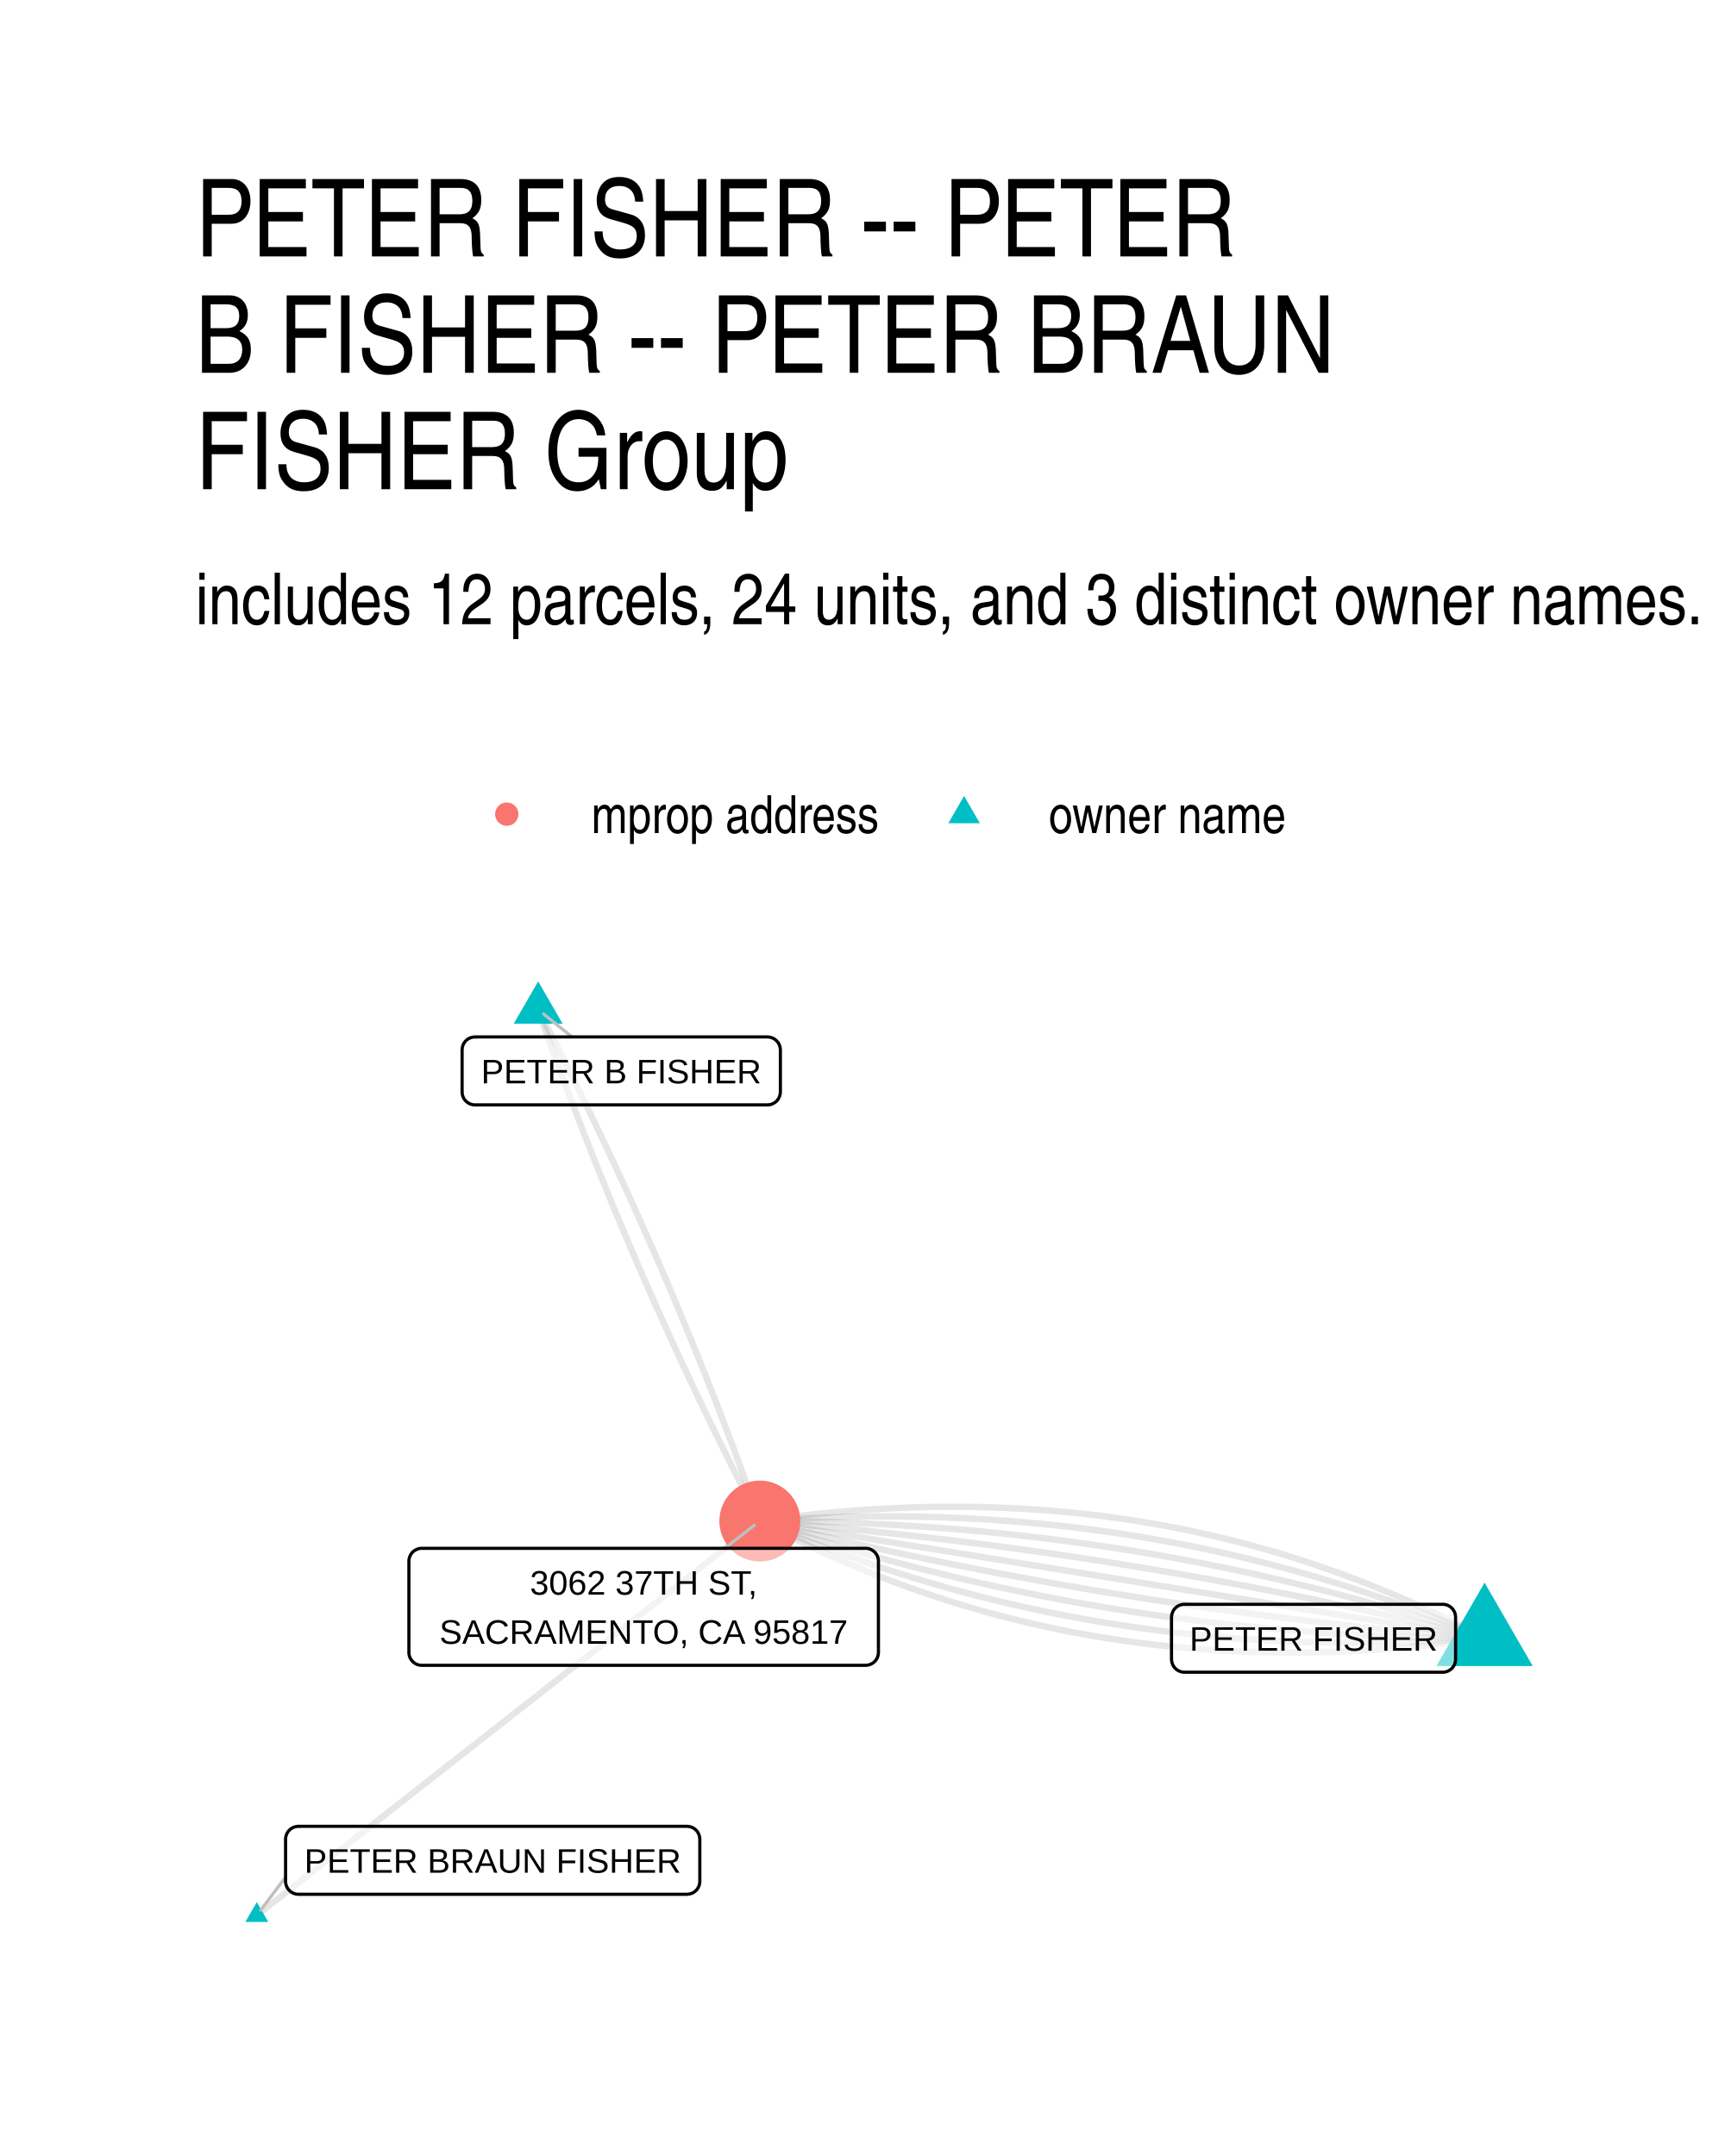
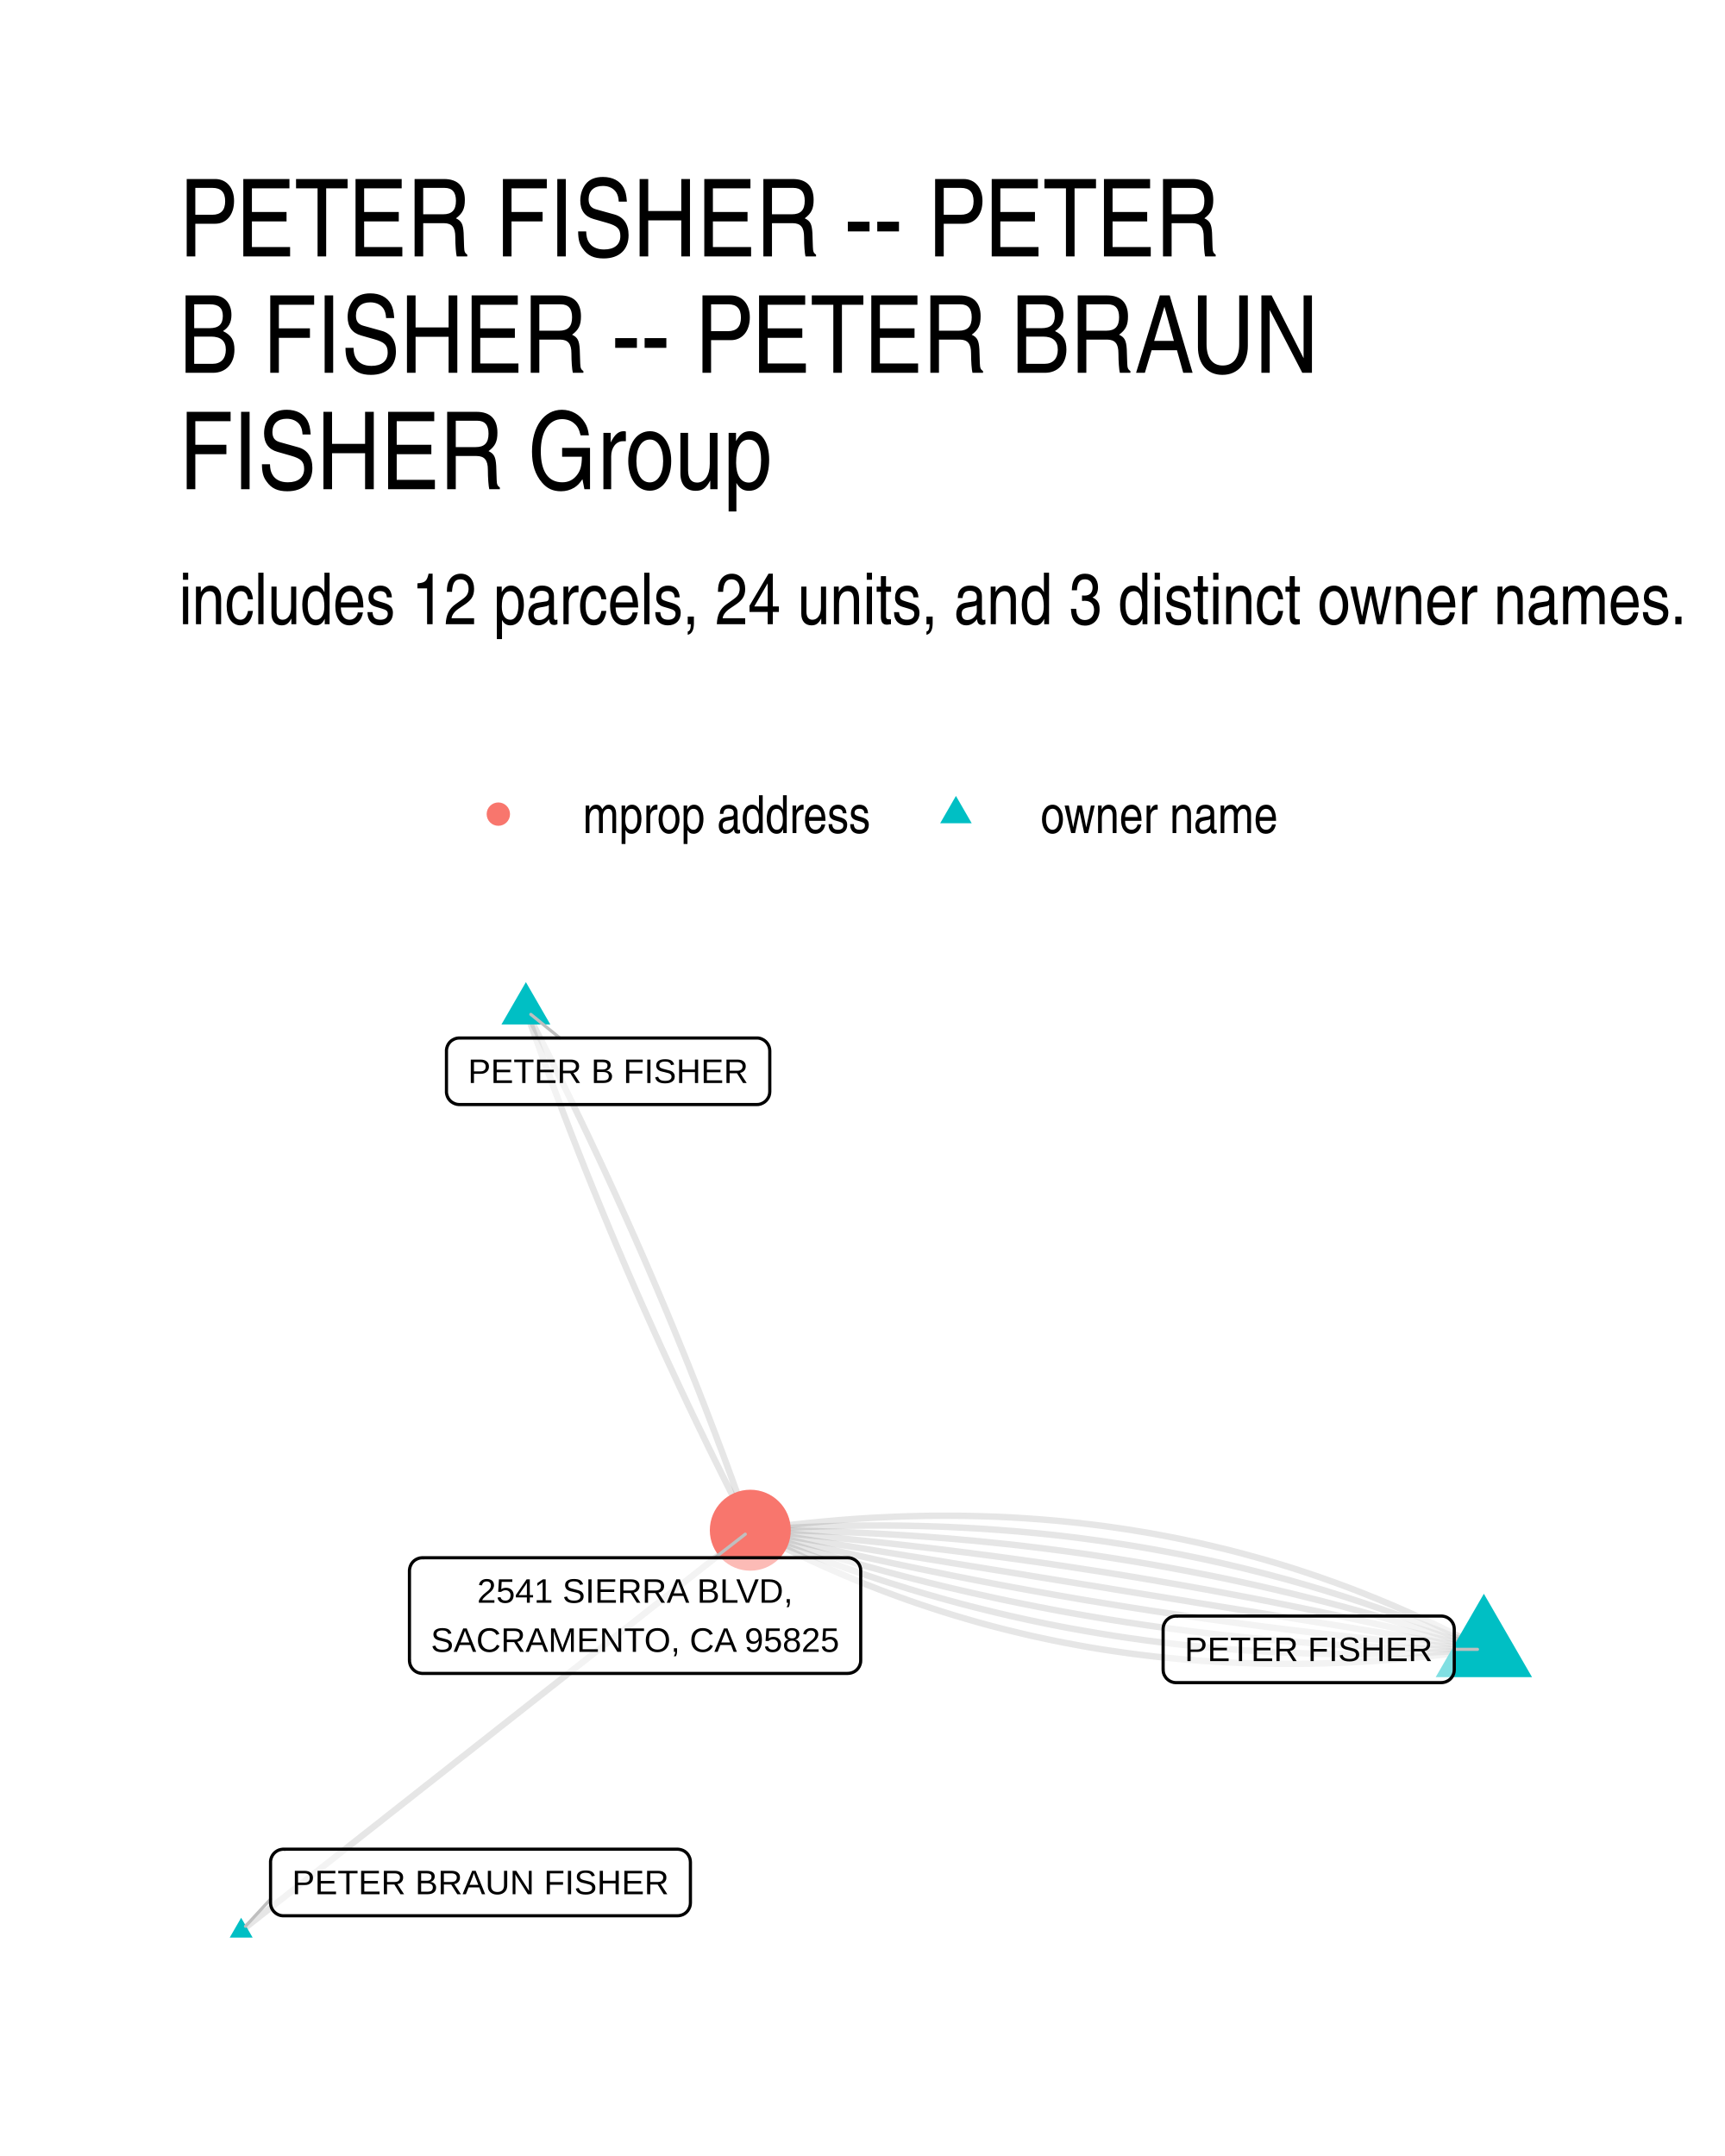
- <svg xmlns="http://www.w3.org/2000/svg" width="384" height="480" class="svglite" viewBox="0 0 288 360">
-   <defs>
-     <style>.svglite line,.svglite polyline,.svglite polygon,.svglite path,.svglite circle{fill:none;stroke:#000000;stroke-linecap:round;stroke-linejoin:round;stroke-miterlimit:10.00}.svglite text{white-space:pre}</style>
-   </defs>
-   <rect width="100%" height="100%" style="stroke-linecap:round;stroke-linejoin:round;stroke-miterlimit:10.00;stroke:none;fill:#FFFFFF" />
-   <defs>
-     <clipPath id="cpMC4wMHwyODguMDB8MC4wMHwzNjAuMDA=">
-       <path d="M0 0h288v360H0z" />
-     </clipPath>
-   </defs>
-   <g clip-path="url(#cpMC4wMHwyODguMDB8MC4wMHwzNjAuMDA=)">
-     <path d="M0 0h288v360H0z" style="stroke-width:1.07;stroke:none;fill:#FFFFFF" />
-   </g>
-   <defs>
-     <clipPath id="cpMzIuNjN8MjU4LjExfDE2MS4wMnwzMjcuMzc=">
-       <path d="M32.63 161.02h225.48v166.36H32.63z" />
-     </clipPath>
-   </defs>
-   <g clip-path="url(#cpMzIuNjN8MjU4LjExfDE2MS4wMnwzMjcuMzc=)">
-     <path d="m247.86 273.55-1.1-.59-1.1-.58-1.11-.57-1.11-.56-1.11-.55-1.11-.55-1.12-.54-1.12-.53-1.12-.52-1.12-.51-1.13-.51-1.13-.5-1.13-.49-1.13-.48-1.14-.48-1.14-.46-1.14-.46-1.14-.45-1.15-.45-1.15-.43-1.15-.43-1.15-.42-1.16-.41-1.16-.4-1.16-.4-1.16-.39-1.17-.38-1.16-.37-1.18-.36-1.17-.36-1.17-.35-1.18-.34-1.18-.33-1.19-.32-1.18-.32-1.19-.31-1.19-.3-1.19-.29-1.2-.29-1.19-.27-1.2-.27-1.21-.26-1.2-.26-1.21-.24-1.21-.24-1.21-.23-1.22-.22-1.21-.21-1.22-.21-1.23-.2-1.22-.19-1.23-.18-1.23-.17-1.23-.17-1.23-.16-1.24-.15-1.24-.14-1.24-.13-1.25-.13-1.24-.12-1.25-.11-1.25-.1-1.26-.09-1.25-.09-1.26-.08-1.27-.07-1.26-.06-1.27-.06-1.27-.05-1.27-.04-1.27-.03-1.28-.02-1.28-.02h-3.85l-1.29.02-1.29.02-1.29.04-1.3.04-1.29.04-1.31.06-1.3.06-1.3.08-1.31.07-1.31.09-1.32.1-1.31.1-1.32.11-1.32.12-1.32.13-1.33.13-1.33.15-1.33.15-1.33.16-1.34.16-1.33.18-1.34.18-1.35.19" style="stroke-width:1.07;stroke:#000000;stroke-opacity:0.10;stroke-linecap:butt" />
-     <path d="m247.86 273.55-1.13-.49-1.13-.48-1.14-.48-1.14-.47-1.13-.47-1.15-.45-1.14-.46-1.14-.45-1.15-.44-1.15-.43-1.15-.43-1.15-.42-1.15-.42-1.16-.41-1.16-.41-1.16-.4-1.16-.39-1.16-.39-1.17-.38-1.16-.38-1.17-.37-1.17-.36-1.18-.36-1.17-.35-1.18-.35-1.17-.34-1.18-.33-1.19-.33-1.18-.32-1.18-.32-1.19-.31-1.19-.3-1.19-.3-1.19-.3-1.2-.28-1.2-.28-1.19-.28-1.2-.27-1.21-.26-1.2-.26-1.21-.25-1.2-.24-1.21-.24-1.21-.24-1.22-.22-1.21-.22-1.22-.22-1.22-.21-1.22-.2-1.22-.2-1.22-.19-1.23-.19-1.23-.18-1.23-.17-1.23-.17-1.23-.16-1.24-.16-1.23-.15-1.24-.14-1.24-.14-1.25-.13-1.24-.13-1.25-.12-1.24-.11-1.25-.11-1.26-.11-1.25-.09-1.25-.09-1.26-.09-1.26-.08-1.26-.07-1.26-.07-1.27-.06-1.27-.05-1.26-.05-1.27-.05-1.28-.03-1.27-.03-1.28-.03-1.27-.02-1.28-.01-1.28-.01h-2.57l-1.29.01-1.29.02-1.29.02-1.29.03-1.29.03-1.3.04-1.3.05-1.3.05-1.3.06-1.3.06-1.31.07-1.31.08-1.3.08-1.31.09-1.32.09m-37.01-85.4.31.88.31.87.31.88.31.88.31.87.32.88.31.87.32.88.32.88.32.87.32.87.32.88.33.87.32.88.33.87.33.87.33.87.33.88.33.87.34.87.33.87.34.87.33.87.34.87.34.87.35.87.34.87.34.87.35.87.35.87.34.87.35.87.36.87.35.86.35.87.36.87.35.86.36.87.36.87.36.86.36.87.37.86.36.87.37.86.36.87.37.86.37.86.37.87.37.86.38.86.37.86.38.87.38.86.38.86.38.86.38.86.38.86.39.86.38.86.39.86.39.86.39.86.39.86.39.86.4.85.39.86.4.86.4.86.4.85.4.86.4.86.4.85.41.86.4.85.41.86.41.85.41.86.41.85.41.86.42.85.41.85.42.86.42.85.42.85.42.85.42.85.43.86.42.85.43.85.42.85.43.85.43.85.43.85.44.85.43.85.44.84.43.85.44.85.44.85" style="stroke-width:1.07;stroke:#000000;stroke-opacity:0.10;stroke-linecap:butt" />
-     <path d="m42.88 319.81.85-.66.84-.67.85-.66.85-.67.85-.66.85-.67.85-.66.84-.67.85-.66.85-.67.85-.66.85-.67.85-.66.84-.67.85-.66.85-.67.85-.66.85-.67.85-.66.84-.67.85-.66.85-.67.85-.66.85-.67.85-.66.84-.67.85-.66.85-.67.85-.66.85-.67.85-.66.84-.67.85-.66.85-.67.85-.66.85-.67.85-.66.84-.67.85-.66.85-.67.85-.66.85-.67.85-.66.84-.67.85-.66.85-.67.85-.66.85-.67.85-.66.84-.67.85-.66.85-.67.85-.66.85-.67.85-.66.84-.67.85-.66.85-.67.85-.66.85-.67.85-.66.84-.67.85-.66.85-.67.85-.66.85-.67.85-.66.84-.67.85-.66.85-.67.85-.66.85-.67.85-.66.84-.67.85-.66.85-.67.85-.66.85-.67.85-.66.84-.67.85-.66.85-.67.85-.66.85-.67.85-.66.84-.67.85-.66.85-.67.85-.66.85-.67.85-.66.84-.67.85-.66.85-.67.85-.66.85-.67.85-.66.84-.67.85-.66" style="stroke-width:1.07;stroke:#000000;stroke-opacity:0.10;stroke-linecap:butt" />
-     <path d="m89.85 168.58.44.85.44.84.43.85.44.85.43.85.44.85.43.85.43.85.43.85.42.85.43.85.42.85.43.85.42.86.42.85.42.85.42.85.42.86.41.85.42.85.41.86.41.85.41.85.41.86.41.85.4.86.41.86.4.85.4.86.4.85.4.86.4.86.4.86.39.85.4.86.39.86.39.86.39.86.39.86.39.86.38.86.39.86.38.86.38.86.38.86.38.86.38.86.38.86.37.87.38.86.37.86.37.87.37.86.37.86.37.87.36.86.37.87.36.86.36.87.36.86.36.87.36.86.35.87.36.87.35.87.36.86.35.87.35.87.34.87.35.87.35.86.34.87.34.87.35.87.34.87.34.87.33.87.34.88.33.87.34.87.33.87.33.87.33.88.33.87.33.87.32.88.33.87.32.87.32.88.32.87.32.88.32.87.31.88.32.87.31.88.31.88.31.87.31.88.31.88m121 19.57-1.16-.39-1.16-.39-1.17-.39-1.16-.37-1.17-.38-1.17-.37-1.17-.37-1.17-.36-1.17-.36-1.17-.36-1.18-.35-1.17-.35-1.18-.34-1.18-.35-1.18-.33-1.18-.33-1.18-.33-1.18-.33-1.18-.32-1.19-.31-1.19-.32-1.18-.3-1.19-.31-1.19-.3-1.2-.3-1.19-.29-1.19-.29-1.2-.28-1.19-.28-1.2-.28-1.2-.27-1.2-.27-1.2-.27-1.2-.26-1.21-.25-1.2-.26-1.21-.25-1.21-.24-1.21-.24-1.21-.24-1.21-.23-1.21-.23-1.21-.23-1.22-.22-1.21-.22-1.22-.21-1.22-.21-1.22-.21-1.22-.2-1.22-.2-1.23-.19-1.22-.19-1.23-.18-1.22-.19-1.23-.17-1.23-.18-1.23-.17-1.23-.16-1.24-.17-1.23-.15-1.24-.16-1.23-.15-1.24-.14-1.24-.15-1.24-.14-1.24-.13-1.25-.13-1.24-.13-1.25-.12-1.24-.12-1.25-.11-1.25-.11-1.25-.11-1.25-.1-1.26-.1-1.25-.1-1.26-.09-1.25-.08-1.26-.09-1.26-.07-1.26-.08-1.26-.07-1.27-.07-1.26-.06-1.26-.06-1.27-.05-1.27-.06-1.27-.04-1.27-.05-1.27-.04-1.27-.03-1.28-.03-1.27-.03-1.28-.02-1.27-.02-1.28-.02-1.28-.01-1.28-.01h-1.29" style="stroke-width:1.07;stroke:#000000;stroke-opacity:0.10;stroke-linecap:butt" />
-     <path d="m247.86 273.55-1.19-.3-1.19-.29-1.2-.29-1.19-.29-1.19-.29-1.2-.28-1.19-.28-1.2-.28-1.2-.28-1.2-.28-1.19-.27-1.2-.28-1.2-.27-1.2-.27-1.2-.26-1.2-.27-1.21-.26-1.2-.26-1.2-.26-1.21-.26-1.2-.25-1.21-.26-1.2-.25-1.21-.25-1.2-.24-1.21-.25-1.21-.24-1.21-.24-1.21-.24-1.21-.24-1.21-.24-1.21-.23-1.21-.23-1.21-.23-1.22-.23-1.21-.22-1.21-.23-1.22-.22-1.21-.22-1.22-.21-1.22-.22-1.21-.21-1.22-.22-1.22-.2-1.22-.21-1.22-.21-1.22-.2-1.22-.2-1.22-.2-1.23-.2-1.22-.2-1.22-.19-1.23-.19-1.22-.19-1.23-.19-1.22-.18-1.23-.19-1.23-.18-1.22-.18-1.23-.18-1.23-.17-1.23-.18-1.23-.17-1.23-.17-1.23-.17-1.23-.16-1.24-.17-1.23-.16-1.23-.16-1.24-.16-1.23-.15-1.24-.16-1.24-.15-1.23-.15-1.24-.15-1.24-.14-1.24-.15-1.24-.14-1.24-.14-1.24-.14-1.24-.14-1.24-.13-1.24-.13-1.25-.13-1.24-.13-1.24-.13-1.25-.12-1.25-.12-1.24-.13-1.25-.11-1.25-.12-1.24-.11-1.25-.12-1.25-.11-1.25-.11-1.25-.1-1.25-.11-1.26-.1-1.25-.1" style="stroke-width:1.07;stroke:#000000;stroke-opacity:0.10;stroke-linecap:butt" />
-     <path d="m247.86 273.55-1.22-.2-1.22-.2-1.22-.19-1.23-.2-1.22-.2-1.22-.2-1.22-.2-1.23-.19-1.22-.2-1.22-.2-1.22-.2-1.22-.19-1.23-.2-1.22-.2-1.22-.2-1.22-.19-1.23-.2-1.22-.2-1.22-.2-1.22-.2-1.22-.19-1.23-.2-1.22-.2-1.22-.2-1.22-.19-1.23-.2-1.22-.2-1.22-.2-1.22-.19-1.22-.2-1.23-.2-1.22-.2-1.22-.19-1.22-.2-1.23-.2-1.22-.2-1.22-.2-1.22-.19-1.22-.2-1.23-.2-1.22-.2-1.22-.19-1.22-.2-1.23-.2-1.22-.2-1.22-.19-1.22-.2-1.22-.2-1.23-.2-1.22-.2-1.22-.19-1.22-.2-1.23-.2-1.22-.2-1.22-.19-1.22-.2-1.22-.2-1.23-.2-1.22-.19-1.22-.2-1.22-.2-1.23-.2-1.22-.19-1.22-.2-1.22-.2-1.22-.2-1.23-.2-1.22-.19-1.22-.2-1.22-.2-1.23-.2-1.22-.19-1.22-.2-1.22-.2-1.22-.2-1.23-.19-1.22-.2-1.22-.2-1.22-.2-1.23-.2-1.22-.19-1.22-.2-1.22-.2-1.22-.2-1.23-.19-1.22-.2-1.22-.2-1.22-.2-1.23-.19-1.22-.2-1.22-.2-1.22-.2-1.22-.19-1.23-.2-1.22-.2-1.22-.2-1.22-.2-1.23-.19-1.22-.2" style="stroke-width:1.07;stroke:#000000;stroke-opacity:0.10;stroke-linecap:butt" />
-     <path d="m247.86 273.55-1.25-.1-1.25-.11-1.25-.1-1.25-.11-1.25-.11-1.25-.11-1.25-.11-1.25-.11-1.25-.12-1.24-.12-1.25-.12-1.24-.12-1.25-.12-1.24-.13-1.25-.13-1.24-.13-1.24-.13-1.25-.14-1.24-.13-1.24-.14-1.24-.14-1.24-.14-1.24-.15-1.23-.14-1.24-.15-1.24-.15-1.23-.15-1.24-.16-1.24-.15-1.23-.16-1.23-.16-1.24-.17-1.23-.16-1.23-.17-1.23-.16-1.23-.17-1.23-.17-1.23-.18-1.23-.17-1.23-.18-1.23-.18-1.23-.18-1.22-.19-1.23-.18-1.22-.19-1.23-.19-1.22-.19-1.23-.2-1.22-.19-1.22-.2-1.22-.2-1.22-.2-1.22-.2-1.22-.21-1.22-.21-1.22-.21-1.22-.21-1.22-.21-1.21-.22-1.22-.22-1.22-.22-1.21-.22-1.21-.22-1.22-.23-1.21-.22-1.21-.23-1.22-.23-1.21-.24-1.21-.23-1.21-.24-1.21-.24-1.21-.24-1.2-.24-1.21-.25-1.21-.25-1.2-.24-1.21-.26-1.2-.25-1.21-.25-1.2-.26-1.21-.26-1.2-.26-1.2-.26-1.2-.27-1.2-.27-1.2-.26-1.2-.28-1.2-.27-1.2-.27-1.2-.28-1.19-.28-1.2-.28-1.2-.28-1.19-.29-1.2-.28-1.19-.29-1.19-.29-1.2-.3-1.19-.29" style="stroke-width:1.07;stroke:#000000;stroke-opacity:0.10;stroke-linecap:butt" />
-     <path d="m247.86 273.55-1.28-.01h-1.28l-1.28-.01-1.28-.02-1.28-.02-1.27-.02-1.28-.03-1.27-.03-1.28-.04-1.27-.04-1.27-.04-1.27-.05-1.26-.05-1.27-.05-1.27-.06-1.26-.07-1.26-.06-1.26-.07-1.26-.08-1.26-.08-1.26-.08-1.26-.09-1.25-.09-1.26-.09-1.25-.1-1.25-.1-1.25-.11-1.25-.11-1.25-.12-1.25-.11-1.24-.13-1.25-.12-1.24-.13-1.24-.14-1.24-.14-1.24-.14-1.24-.14-1.24-.15-1.23-.16-1.24-.16-1.23-.16-1.23-.16-1.23-.17-1.23-.18-1.23-.18-1.23-.18-1.22-.18-1.23-.19-1.22-.2-1.22-.19-1.23-.21-1.22-.2-1.21-.21-1.22-.22-1.22-.21-1.21-.22-1.22-.23-1.21-.23-1.21-.23-1.21-.24-1.21-.24-1.21-.25-1.2-.24-1.21-.26-1.2-.26-1.2-.26-1.2-.26-1.2-.27-1.2-.27-1.2-.28-1.2-.28-1.19-.29-1.2-.28-1.19-.3-1.19-.29-1.19-.3-1.19-.31-1.19-.31-1.18-.31-1.19-.32-1.18-.32-1.19-.32-1.18-.33-1.18-.33-1.18-.34-1.18-.34-1.17-.34-1.18-.35-1.17-.35-1.18-.36-1.17-.36-1.17-.36-1.17-.37-1.17-.37-1.16-.38-1.17-.38-1.16-.38-1.17-.39-1.16-.39" style="stroke-width:1.07;stroke:#000000;stroke-opacity:0.10;stroke-linecap:butt" />
-     <path d="m247.86 273.55-1.31.09-1.31.09-1.31.08-1.31.08-1.3.07-1.31.06-1.3.06-1.3.05-1.29.04-1.3.04-1.29.04-1.3.03-1.29.02-1.29.01-1.28.01-1.29.01h-1.28l-1.28-.01-1.28-.01-1.28-.02-1.27-.03-1.28-.03-1.27-.04-1.27-.04-1.27-.05-1.27-.06-1.26-.06-1.26-.06-1.26-.08-1.26-.07-1.26-.09-1.26-.09-1.25-.1-1.25-.1-1.25-.11-1.25-.11-1.25-.12-1.24-.13-1.24-.13-1.24-.14-1.24-.14-1.24-.15-1.23-.16-1.24-.16-1.23-.17-1.23-.17-1.23-.18-1.22-.19-1.23-.19-1.22-.2-1.22-.2-1.22-.21-1.21-.22-1.22-.22-1.21-.23-1.21-.23-1.21-.24-1.21-.24-1.21-.26-1.2-.25-1.2-.27-1.2-.27-1.2-.27-1.2-.28-1.19-.29-1.19-.29-1.19-.3-1.19-.3-1.19-.31-1.19-.32-1.18-.32-1.18-.33-1.18-.34-1.18-.34-1.17-.34-1.18-.35-1.17-.36-1.17-.37-1.17-.37-1.17-.37-1.16-.38-1.17-.39-1.16-.39-1.16-.4-1.15-.41-1.16-.41-1.15-.42-1.16-.42-1.15-.43-1.14-.44-1.15-.44-1.15-.44-1.14-.46-1.14-.46-1.14-.46-1.14-.47-1.13-.48-1.14-.48-1.13-.49" style="stroke-width:1.07;stroke:#000000;stroke-opacity:0.10;stroke-linecap:butt" />
-     <path d="m247.86 273.55-1.34.19-1.34.18-1.34.18-1.33.16-1.34.16-1.33.15-1.32.14-1.33.14-1.32.13-1.32.12-1.32.11-1.32.1-1.31.1-1.31.08-1.31.08-1.31.07-1.3.07-1.3.05-1.3.05-1.29.04-1.3.03-1.29.03-1.29.01-1.28.01h-1.29l-1.28-.01-1.28-.01-1.27-.03-1.28-.03-1.27-.04-1.27-.04-1.26-.06-1.27-.06-1.26-.07-1.26-.08-1.26-.09-1.25-.09-1.25-.11-1.25-.11-1.25-.11-1.24-.13-1.24-.14-1.24-.14-1.24-.15-1.24-.16-1.23-.16-1.23-.18-1.22-.18-1.23-.19-1.22-.19-1.22-.21-1.22-.21-1.21-.23-1.22-.22-1.21-.24-1.2-.25-1.21-.25-1.2-.26-1.2-.27-1.2-.28-1.19-.28-1.2-.29-1.19-.3-1.18-.31-1.19-.32-1.18-.32-1.18-.34-1.18-.34-1.18-.34-1.17-.36-1.17-.36-1.17-.38-1.16-.38-1.17-.38-1.16-.4-1.16-.4-1.15-.41-1.16-.42-1.15-.43-1.14-.44-1.15-.44-1.14-.45-1.14-.46-1.14-.47-1.14-.47-1.13-.48-1.13-.5-1.13-.49-1.13-.51-1.12-.51-1.12-.53-1.12-.53-1.12-.54-1.11-.54-1.12-.56-1.1-.56-1.11-.57-1.11-.58-1.1-.58" style="stroke-width:1.07;stroke:#000000;stroke-opacity:0.10;stroke-linecap:butt" />
-     <path d="m247.86 264.26 8.04 13.93h-16.08zM89.85 163.87l4.08 7.06h-8.16zM42.88 317.6l1.91 3.32h-3.83z" style="stroke-width:0.71;stroke:none;fill:#00BFC4" />
-     <circle cx="126.86" cy="253.98" r="6.76" style="stroke-width:0.71;stroke:none;fill:#F8766D" />
-     <path d="m95.5 173.14-4.74-3.83M47.68 313.43l-4.15 5.51m77.46-60.41 4.94-3.83" style="stroke-width:0.53;stroke:#BFBFBF" />
-     <path d="M197.75 279.22h43.11-.09l.35-.01.34-.07.33-.13.3-.17.27-.22.23-.26.18-.29.14-.32.08-.34.03-.35h0v-7.02h0l-.03-.35-.08-.34-.14-.32-.18-.29-.23-.26-.27-.22-.3-.18-.33-.12-.34-.07-.26-.01h-43.11l.26.01-.34-.01-.35.04-.33.1-.32.14-.28.2-.25.24-.21.28-.16.31-.11.33-.06.34-.01.18v7.02l.01-.17v.35l.06.34.11.33.16.31.21.27.25.25.28.19.32.15.33.1.35.04z" style="stroke-width:0.53;fill:#FFFFFF;fill-opacity:0.50" />
-     <text x="219.31" y="275.62" lengthAdjust="spacingAndGlyphs" style="font-size:5.69px;font-family:&quot;Liberation Sans&quot;" text-anchor="middle" textLength="40.23">PETER FISHER</text>
-     <path d="M79.31 184.49h48.82-.09l.35-.02.34-.06.32-.13.3-.17.27-.22.23-.26.19-.3.13-.32.09-.33.03-.35h0v-7.03h0l-.03-.34-.09-.34-.13-.32-.19-.29-.23-.26-.27-.22-.3-.18-.32-.12-.34-.07-.26-.02H79.31l.26.02-.35-.01-.34.04-.34.09-.31.15-.29.2-.25.24-.21.28-.16.31-.11.33-.05.34-.01.17v7.03l.01-.17v.34l.05.35.11.33.16.31.21.27.25.24.29.2.31.15.34.1.34.04z" style="stroke-width:0.53;fill:#FFFFFF;fill-opacity:0.50" />
-     <text x="103.72" y="180.89" lengthAdjust="spacingAndGlyphs" style="font-size:5.69px;font-family:&quot;Liberation Sans&quot;" text-anchor="middle" textLength="45.94">PETER B FISHER</text>
-     <path d="M49.84 316.3h64.84-.09l.35-.02.34-.07.33-.12.3-.17.27-.22.23-.26.18-.3.14-.32.08-.33.03-.35h0v-7.03h0l-.03-.34-.08-.34-.14-.32-.18-.3-.23-.26-.27-.22-.3-.17-.33-.12-.34-.07-.26-.02H49.84l.26.02-.35-.02-.34.05-.34.09-.31.15-.29.2-.25.24-.21.28-.16.31-.11.33-.06.34v7.2-.17.34l.06.35.11.33.16.3.21.28.25.24.29.2.31.15.34.1.34.04z" style="stroke-width:0.53;fill:#FFFFFF;fill-opacity:0.50" />
-     <text x="82.26" y="312.7" lengthAdjust="spacingAndGlyphs" style="font-size:5.69px;font-family:&quot;Liberation Sans&quot;" text-anchor="middle" textLength="61.96">PETER BRAUN FISHER</text>
-     <path d="M70.43 278.07h74.07-.09l.35-.02.34-.07.33-.12.3-.17.27-.22.23-.26.18-.3.14-.32.08-.33.03-.35h0v-15.22h0l-.03-.35-.08-.34-.14-.32-.18-.29-.23-.26-.27-.22-.3-.17-.33-.13-.34-.07-.26-.01H70.43l.26.01-.35-.01-.35.04-.33.1-.31.15-.29.19-.25.24-.21.28-.16.31-.11.33-.06.34v15.4-.18.35l.06.35.11.33.16.3.21.28.25.24.29.2.31.15.33.1.35.04z" style="stroke-width:0.53;fill:#FFFFFF;fill-opacity:0.50" />
-     <text x="107.46" y="266.27" lengthAdjust="spacingAndGlyphs" style="font-size:5.69px;font-family:&quot;Liberation Sans&quot;" text-anchor="middle" textLength="41.99">3062 37TH ST,</text>
-     <text x="107.46" y="274.47" lengthAdjust="spacingAndGlyphs" style="font-size:5.69px;font-family:&quot;Liberation Sans&quot;" text-anchor="middle" textLength="71.19">SACRAMENTO, CA 95817</text>
-   </g>
-   <g clip-path="url(#cpMC4wMHwyODguMDB8MC4wMHwzNjAuMDA=)">
-     <circle cx="84.61" cy="135.94" r="1.95" style="stroke-width:0.71;stroke:none;fill:#F8766D" />
-     <path d="m160.96 132.9 2.63 4.56h-5.26z" style="stroke-width:0.71;stroke:none;fill:#00BFC4" />
-     <text x="98.73" y="139.1" lengthAdjust="spacingAndGlyphs" style="font-size:8.80px;font-weight:0;font-family:&quot;Nimbus Sans Narrow&quot;" textLength="48.11">mprop address</text>
-     <text x="175.08" y="139.1" lengthAdjust="spacingAndGlyphs" style="font-size:8.80px;font-weight:0;font-family:&quot;Nimbus Sans Narrow&quot;" textLength="39.69">owner name</text>
-     <text x="32.63" y="104.23" lengthAdjust="spacingAndGlyphs" style="font-size:12.00px;font-weight:0;font-family:&quot;Nimbus Sans Narrow&quot;" textLength="252.12">includes 12 parcels, 24 units, and 3 distinct owner names.</text>
-     <text x="32.63" y="42.81" lengthAdjust="spacingAndGlyphs" style="font-size:18.00px;font-weight:0;font-family:&quot;Nimbus Sans Narrow&quot;" textLength="174.74">PETER FISHER -- PETER</text>
-     <text x="32.63" y="62.25" lengthAdjust="spacingAndGlyphs" style="font-size:18.00px;font-weight:0;font-family:&quot;Nimbus Sans Narrow&quot;" textLength="193.55">B FISHER -- PETER BRAUN</text>
-     <text x="32.63" y="81.69" lengthAdjust="spacingAndGlyphs" style="font-size:18.00px;font-weight:0;font-family:&quot;Nimbus Sans Narrow&quot;" textLength="102.54">FISHER Group</text>
+ <svg xmlns="http://www.w3.org/2000/svg" width="384" height="480" viewBox="0 0 288 360">
+   <g class="svglite">
+     <defs>
+       <style>.svglite line,.svglite polyline,.svglite polygon,.svglite path,.svglite circle{fill:none;stroke:#000000;stroke-linecap:round;stroke-linejoin:round;stroke-miterlimit:10.00}.svglite text{white-space:pre}.svglite g.glyphgroup path{fill:inherit;stroke:none}</style>
+     </defs>
+     <rect width="100%" height="100%" style="stroke-linecap:round;stroke-linejoin:round;stroke-miterlimit:10.00;stroke:none;fill:#FFFFFF" />
+     <defs>
+       <clipPath id="cpMC4wMHwyODguMDB8MC4wMHwzNjAuMDA=">
+         <path d="M0 0h288v360H0z" />
+       </clipPath>
+     </defs>
+     <g clip-path="url(#cpMC4wMHwyODguMDB8MC4wMHwzNjAuMDA=)">
+       <path d="M0 0h288v360H0z" style="stroke-width:1.07;stroke:none;fill:#FFFFFF" />
+     </g>
+     <defs>
+       <clipPath id="cpMjkuODl8MjU4LjExfDE2MS4wMnwzMzAuMTE=">
+         <path d="M29.89 161.02h228.22v169.09H29.89z" />
+       </clipPath>
+     </defs>
+     <g clip-path="url(#cpMjkuODl8MjU4LjExfDE2MS4wMnwzMzAuMTE=)">
+       <path d="m247.74 275.4-1.12-.59-1.11-.59-1.12-.58-1.13-.57-1.12-.56-1.13-.56-1.13-.55-1.13-.54-1.14-.53-1.13-.52-1.14-.51-1.15-.51-1.14-.5-1.15-.49-1.15-.48-1.15-.48-1.16-.46-1.15-.46-1.16-.45-1.17-.45-1.16-.43-1.17-.43-1.17-.41-1.17-.42-1.18-.4-1.17-.39-1.18-.39-1.19-.38-1.18-.37-1.19-.36-1.19-.35-1.19-.35-1.19-.33-1.2-.33-1.2-.33-1.2-.31-1.21-.31-1.21-.29-1.21-.29-1.21-.28-1.21-.28-1.22-.26-1.22-.26-1.22-.25-1.23-.24-1.22-.23-1.23-.23-1.23-.22-1.24-.2-1.24-.21-1.24-.19-1.24-.18-1.24-.18-1.25-.17-1.25-.16-1.25-.15-1.26-.15-1.25-.13-1.26-.13-1.26-.12-1.27-.11-1.27-.11-1.26-.09-1.28-.09-1.27-.08-1.28-.08-1.28-.06-1.28-.06-1.28-.04-1.29-.04-1.29-.03-1.29-.03-1.3-.01-1.29-.01h-1.3l-1.3.01-1.31.01-1.3.03-1.31.03-1.32.04-1.31.05-1.32.06-1.32.06-1.32.07-1.32.08-1.33.09-1.33.1-1.33.1-1.33.12-1.34.12-1.34.13-1.34.13-1.35.15-1.34.15-1.35.16-1.35.17-1.36.18-1.35.19-1.36.19" style="stroke-width:1.07;stroke:#000000;stroke-opacity:0.10;stroke-linecap:butt" />
+       <path d="m247.74 275.4-1.15-.5-1.14-.49-1.15-.48-1.16-.48-1.15-.47-1.15-.47-1.16-.46-1.16-.45-1.16-.45-1.16-.44-1.17-.44-1.16-.43-1.17-.43-1.17-.41-1.17-.42-1.18-.4-1.17-.4-1.18-.4-1.18-.38-1.18-.39-1.18-.37-1.19-.37-1.18-.37-1.19-.35-1.19-.36-1.19-.34-1.2-.34-1.19-.34-1.2-.32-1.2-.32-1.2-.32-1.21-.31-1.2-.3-1.21-.3-1.21-.29-1.21-.29-1.21-.28-1.22-.27-1.21-.27-1.22-.26-1.22-.25-1.22-.25-1.23-.25-1.22-.23-1.23-.23-1.23-.23-1.23-.22-1.24-.21-1.23-.21-1.24-.2-1.24-.19-1.24-.19-1.24-.19-1.25-.17-1.24-.17-1.25-.17-1.25-.16-1.25-.15-1.26-.15-1.25-.14-1.26-.13-1.26-.13-1.26-.12-1.26-.12-1.27-.11-1.27-.1-1.26-.1-1.28-.09-1.27-.09-1.27-.08-1.28-.07-1.28-.07-1.28-.06-1.28-.06-1.28-.05-1.29-.04-1.29-.04-1.28-.03-1.3-.03-1.29-.02-1.29-.01-1.3-.01H145l-1.3.01-1.31.02-1.3.02-1.31.03-1.31.03-1.31.04-1.32.05-1.31.05-1.32.06-1.32.07-1.32.07-1.32.07-1.33.09-1.32.09-1.33.09M87.8 168.7l.32.9.31.89.31.89.32.89.32.89.32.89.32.89.32.89.32.89.32.89.33.89.33.89.32.88.33.89.33.89.34.89.33.88.34.89.33.89.34.88.34.89.34.88.34.89.34.88.35.89.34.88.35.89.35.88.35.88.35.89.35.88.36.88.35.88.36.89.36.88.36.88.36.88.36.88.36.88.37.88.36.88.37.88.37.88.37.88.37.87.38.88.37.88.38.88.37.88.38.87.38.88.38.87.38.88.39.88.38.87.39.88.39.87.39.88.39.87.39.87.39.88.4.87.39.87.4.88.4.87.4.87.4.87.41.87.4.87.41.87.4.87.41.87.41.87.41.87.41.87.42.87.41.87.42.87.42.87.42.86.42.87.42.87.42.87.43.86.42.87.43.86.43.87.43.86.43.87.43.86.44.87.43.86.44.87.44.86.44.86.44.86.44.87.44.86.45.86" style="stroke-width:1.07;stroke:#000000;stroke-opacity:0.10;stroke-linecap:butt" />
+       <path d="m40.26 322.43.86-.68.86-.68.86-.67.86-.68.85-.67.86-.68.86-.68.86-.67.86-.68.86-.67.86-.68.86-.68.85-.67.86-.68.86-.67.86-.68.86-.67.86-.68.86-.68.85-.67.86-.68.86-.67.86-.68.86-.68.86-.67.86-.68.86-.67.85-.68.86-.68.86-.67.86-.68.86-.67.86-.68.86-.68.85-.67.86-.68.86-.67.86-.68.86-.67.86-.68.86-.68.85-.67.86-.68.86-.67.86-.68.86-.68.86-.67.86-.68.86-.67.85-.68.86-.68.86-.67.86-.68.86-.67.86-.68.86-.68.85-.67.86-.68.86-.67.86-.68.86-.67.86-.68.86-.68.86-.67.85-.68.86-.67.86-.68.86-.68.86-.67.86-.68.86-.67.85-.68.86-.68.86-.67.86-.68.86-.67.86-.68.86-.68.85-.67.86-.68.86-.67.86-.68.86-.68.86-.67.86-.68.86-.67.85-.68.86-.67.86-.68.86-.68.86-.67.86-.68.86-.67.85-.68.86-.68.86-.67.86-.68.86-.67.86-.68" style="stroke-width:1.07;stroke:#000000;stroke-opacity:0.10;stroke-linecap:butt" />
+       <path d="m87.8 168.7.45.87.44.86.44.86.45.86.43.87.44.86.44.86.44.87.43.86.43.86.43.87.43.86.43.87.43.87.43.86.42.87.42.86.43.87.42.87.41.87.42.86.42.87.41.87.42.87.41.87.41.87.41.87.41.87.41.87.4.87.41.87.4.87.4.87.4.88.4.87.4.87.39.87.4.88.39.87.39.87.39.88.39.87.39.88.39.87.38.88.39.87.38.88.38.87.38.88.38.88.38.88.37.87.38.88.37.88.37.88.37.88.37.87.37.88.36.88.37.88.36.88.36.88.36.88.36.89.36.88.36.88.35.88.36.88.35.89.35.88.35.88.35.89.35.88.34.88.35.89.34.88.34.89.34.88.34.89.34.89.34.88.33.89.33.89.34.88.33.89.33.89.33.89.32.89.33.88.32.89.32.89.33.89.32.89.31.89.32.89.32.9.31.89.32.89.31.89m122.47 19.89-1.18-.4-1.18-.39-1.17-.39-1.18-.39-1.18-.38-1.19-.38-1.18-.37-1.19-.37-1.18-.37-1.19-.36-1.19-.36-1.19-.35-1.19-.35-1.19-.35-1.19-.34-1.2-.34-1.19-.33-1.2-.33-1.2-.32-1.2-.33-1.2-.31-1.2-.32-1.21-.31-1.2-.3-1.21-.3-1.2-.3-1.21-.3-1.21-.28-1.21-.29-1.22-.28-1.21-.28-1.21-.27-1.22-.27-1.22-.27-1.22-.26-1.21-.26-1.23-.25-1.22-.25-1.22-.24-1.23-.24-1.22-.24-1.23-.23-1.23-.23-1.23-.23-1.23-.22-1.23-.22-1.23-.21-1.24-.21-1.23-.2-1.24-.2-1.24-.2-1.24-.19-1.24-.19-1.24-.19-1.24-.18-1.25-.18-1.25-.17-1.24-.17-1.25-.16-1.25-.16-1.25-.16-1.25-.15-1.26-.15-1.25-.15-1.26-.14-1.25-.13-1.26-.13-1.26-.13-1.26-.13-1.26-.12-1.27-.11-1.26-.12-1.27-.11-1.26-.1-1.27-.1-1.27-.1-1.27-.09-1.27-.09-1.28-.08-1.27-.08-1.28-.08-1.27-.07-1.28-.07-1.28-.06-1.28-.06-1.28-.06-1.29-.05-1.28-.05-1.29-.04-1.28-.04-1.29-.04-1.29-.03-1.29-.03-1.29-.02-1.3-.02-1.29-.02-1.3-.01-1.29-.01h-1.3" style="stroke-width:1.07;stroke:#000000;stroke-opacity:0.10;stroke-linecap:butt" />
+       <path d="m247.74 275.4-1.21-.3-1.21-.3-1.2-.29-1.21-.29-1.21-.3-1.21-.29-1.21-.28-1.21-.29-1.21-.28-1.22-.28-1.21-.28-1.21-.28-1.22-.28-1.21-.27-1.22-.27-1.21-.27-1.22-.27-1.22-.26-1.21-.27-1.22-.26-1.22-.26-1.22-.25-1.22-.26-1.22-.25-1.22-.25-1.23-.25-1.22-.25-1.22-.24-1.23-.25-1.22-.24-1.23-.24-1.22-.24-1.23-.23-1.22-.23-1.23-.23-1.23-.23-1.23-.23-1.23-.23-1.23-.22-1.23-.22-1.23-.22-1.23-.22-1.24-.21-1.23-.21-1.23-.22-1.24-.2-1.23-.21-1.24-.21-1.24-.2-1.23-.2-1.24-.2-1.24-.2-1.24-.19-1.24-.19-1.24-.19-1.24-.19-1.24-.19-1.24-.18-1.24-.19-1.25-.18-1.24-.18-1.25-.17-1.24-.18-1.25-.17-1.24-.17-1.25-.17-1.25-.17-1.25-.16-1.25-.16-1.25-.17-1.25-.15-1.25-.16-1.25-.16-1.25-.15-1.25-.15-1.26-.15-1.25-.14-1.25-.15-1.26-.14-1.25-.14-1.26-.14-1.26-.14-1.26-.13-1.25-.13-1.26-.13-1.26-.13-1.26-.13-1.26-.12-1.26-.13-1.27-.12-1.26-.11-1.26-.12-1.27-.12-1.26-.11-1.27-.11-1.26-.11-1.27-.1-1.26-.11-1.27-.1" style="stroke-width:1.07;stroke:#000000;stroke-opacity:0.10;stroke-linecap:butt" />
+       <path d="m247.74 275.4-1.24-.2-1.24-.2-1.23-.2-1.24-.2-1.24-.2-1.23-.2-1.24-.21-1.24-.2-1.24-.2-1.23-.2-1.24-.2-1.24-.2-1.23-.2-1.24-.2-1.24-.2-1.23-.2-1.24-.2-1.24-.21-1.24-.2-1.23-.2-1.24-.2-1.24-.2-1.23-.2-1.24-.2-1.24-.2-1.24-.2-1.23-.2-1.24-.2-1.24-.21-1.23-.2-1.24-.2-1.24-.2-1.24-.2-1.23-.2-1.24-.2-1.24-.2-1.23-.2-1.24-.2-1.24-.2-1.23-.21-1.24-.2-1.24-.2-1.24-.2-1.23-.2-1.24-.2-1.24-.2-1.23-.2-1.24-.2-1.24-.2-1.24-.2-1.23-.21-1.24-.2-1.24-.2-1.23-.2-1.24-.2-1.24-.2-1.24-.2-1.23-.2-1.24-.2-1.24-.2-1.23-.2-1.24-.21-1.24-.2-1.23-.2-1.24-.2-1.24-.2-1.24-.2-1.23-.2-1.24-.2-1.24-.2-1.23-.2-1.24-.2-1.24-.21-1.24-.2-1.23-.2-1.24-.2-1.24-.2-1.23-.2-1.24-.2-1.24-.2-1.23-.2-1.24-.2-1.24-.21-1.24-.2-1.23-.2-1.24-.2-1.24-.2-1.23-.2-1.24-.2-1.24-.2-1.24-.2-1.23-.2-1.24-.2-1.24-.21-1.23-.2-1.24-.2-1.24-.2-1.24-.2-1.23-.2" style="stroke-width:1.07;stroke:#000000;stroke-opacity:0.10;stroke-linecap:butt" />
+       <path d="m247.74 275.4-1.27-.1-1.27-.11-1.26-.1-1.27-.11-1.26-.11-1.27-.11-1.26-.12-1.26-.11-1.27-.12-1.26-.12-1.26-.12-1.26-.13-1.26-.13-1.26-.12-1.26-.13-1.26-.14-1.26-.13-1.25-.14-1.26-.14-1.25-.14-1.26-.14-1.25-.14-1.26-.15-1.25-.15-1.25-.15-1.26-.15-1.25-.16-1.25-.15-1.25-.16-1.25-.16-1.25-.17-1.25-.16-1.24-.17-1.25-.17-1.25-.17-1.24-.17-1.25-.17-1.24-.18-1.25-.18-1.24-.18-1.24-.18-1.24-.19-1.25-.19-1.24-.18-1.24-.2-1.24-.19-1.23-.19-1.24-.2-1.24-.2-1.24-.2-1.23-.2-1.24-.21-1.24-.2-1.23-.21-1.23-.21-1.24-.22-1.23-.21-1.23-.22-1.23-.22-1.23-.22-1.23-.22-1.23-.23-1.23-.22-1.23-.23-1.23-.23-1.23-.24-1.22-.23-1.23-.24-1.22-.24-1.23-.24-1.22-.24-1.23-.25-1.22-.25-1.22-.25-1.22-.25-1.22-.25-1.22-.26-1.22-.25-1.22-.26-1.22-.26-1.22-.27-1.22-.26-1.21-.27-1.22-.27-1.21-.27-1.22-.27-1.21-.28-1.22-.28-1.21-.28-1.21-.28-1.21-.28-1.21-.29-1.21-.28-1.21-.29-1.21-.29-1.21-.3-1.21-.29-1.21-.3-1.2-.3" style="stroke-width:1.07;stroke:#000000;stroke-opacity:0.10;stroke-linecap:butt" />
+       <path d="M247.74 275.4h-1.3l-1.3-.01-1.29-.01-1.3-.02-1.29-.02-1.29-.02-1.29-.03-1.29-.03-1.29-.04-1.29-.04-1.28-.04-1.29-.05-1.28-.05-1.28-.06-1.28-.06-1.28-.06-1.28-.07-1.28-.07-1.27-.08-1.28-.08-1.27-.08-1.27-.09-1.27-.09-1.27-.1-1.27-.1-1.27-.1-1.26-.11-1.27-.11-1.26-.12-1.26-.12-1.26-.13-1.26-.12-1.26-.14-1.26-.13-1.25-.14-1.26-.15-1.25-.15-1.25-.15-1.25-.16-1.25-.16-1.25-.16-1.25-.17-1.24-.17-1.25-.18-1.24-.18-1.24-.19-1.25-.18-1.23-.2-1.24-.19-1.24-.2-1.24-.21-1.23-.21-1.23-.21-1.24-.22-1.23-.22-1.23-.22-1.22-.23-1.23-.24-1.23-.23-1.22-.25-1.23-.24-1.22-.25-1.22-.25-1.22-.26-1.22-.26-1.21-.27-1.22-.27-1.21-.27-1.22-.28-1.21-.28-1.21-.28-1.21-.29-1.21-.3-1.21-.29-1.2-.31-1.21-.3-1.2-.31-1.2-.31-1.2-.32-1.2-.32-1.2-.33-1.2-.33-1.2-.33-1.19-.34-1.19-.34-1.2-.35-1.19-.35-1.19-.35-1.19-.36-1.18-.36-1.19-.37-1.18-.37-1.19-.37-1.18-.38-1.18-.38-1.18-.39-1.18-.39-1.18-.39-1.17-.4" style="stroke-width:1.07;stroke:#000000;stroke-opacity:0.10;stroke-linecap:butt" />
+       <path d="m247.74 275.4-1.33.1-1.33.09-1.32.08-1.32.07-1.33.08-1.32.06-1.31.06-1.32.05-1.31.05-1.31.04-1.31.03-1.31.03-1.31.02-1.3.02-1.3.01-1.3.01-1.3-.01h-1.3l-1.3-.02-1.29-.02-1.29-.02-1.29-.04-1.29-.03-1.28-.05-1.29-.05-1.28-.05-1.28-.07-1.28-.06-1.27-.08-1.28-.08-1.27-.08-1.27-.1-1.27-.09-1.27-.11-1.26-.11-1.26-.12-1.27-.12-1.25-.13-1.26-.13-1.26-.14-1.25-.15-1.25-.15-1.25-.16-1.25-.16-1.25-.18-1.24-.17-1.25-.18-1.24-.19-1.24-.2-1.23-.2-1.24-.21-1.23-.21-1.23-.22-1.23-.22-1.23-.23-1.23-.24-1.22-.24-1.22-.25-1.22-.26-1.22-.26-1.22-.27-1.21-.27-1.21-.28-1.22-.29-1.2-.29-1.21-.3-1.21-.3-1.2-.31-1.2-.31-1.2-.33-1.2-.32-1.2-.34-1.19-.34-1.19-.34-1.19-.35-1.19-.36-1.19-.37-1.18-.37-1.19-.37-1.18-.38-1.18-.39-1.17-.4-1.18-.4-1.17-.4-1.17-.41-1.17-.42-1.17-.43-1.17-.43-1.16-.43-1.16-.45-1.17-.45-1.15-.45-1.16-.46-1.16-.47-1.15-.47-1.15-.48-1.15-.48-1.15-.49-1.14-.5" style="stroke-width:1.07;stroke:#000000;stroke-opacity:0.10;stroke-linecap:butt" />
+       <path d="m247.74 275.4-1.36.19-1.36.19-1.35.18-1.35.17-1.35.16-1.35.15-1.34.15-1.34.13-1.34.13-1.34.12-1.33.12-1.34.1-1.33.1-1.32.09-1.33.08-1.32.07-1.32.07-1.31.05-1.32.05-1.31.04-1.31.03-1.31.03-1.3.02h-3.9l-1.29-.02-1.29-.02-1.29-.04-1.29-.04-1.28-.04-1.29-.06-1.28-.06-1.27-.08-1.28-.08-1.27-.08-1.27-.1-1.27-.1-1.26-.12-1.26-.12-1.26-.13-1.26-.13-1.25-.15-1.26-.15-1.24-.16-1.25-.17-1.25-.18-1.24-.18-1.24-.19-1.23-.2-1.24-.21-1.23-.22-1.23-.23-1.23-.23-1.22-.24-1.23-.25-1.21-.26-1.22-.26-1.22-.27-1.21-.29-1.21-.29-1.21-.29-1.2-.31-1.2-.31-1.2-.32-1.2-.33-1.19-.34-1.2-.35-1.19-.35-1.18-.36-1.19-.37-1.18-.38-1.18-.39-1.18-.39-1.17-.4-1.18-.41-1.17-.42-1.16-.43-1.17-.43-1.16-.44-1.16-.46-1.16-.45-1.15-.47-1.15-.47-1.15-.49-1.15-.49-1.15-.5-1.14-.5-1.14-.52-1.14-.52-1.13-.53-1.13-.54-1.13-.55-1.13-.55-1.13-.57-1.12-.57-1.12-.58-1.12-.58-1.11-.6" style="stroke-width:1.07;stroke:#000000;stroke-opacity:0.10;stroke-linecap:butt" />
+       <path d="m247.74 266.12 8.04 13.92H239.7zM87.8 163.99l4.08 7.07h-8.16zM40.26 320.22l1.92 3.31h-3.83z" style="stroke-width:0.71;stroke:none;fill:#00BFC4" />
+       <circle cx="125.27" cy="255.51" r="6.76" style="stroke-width:0.71;stroke:none;fill:#F8766D" />
+       <path d="M242.8 275.4h3.87M93.47 173.32l-4.84-3.94M45.17 317.11l-4.18 4.53m78.37-61.53 5.07-3.94" style="stroke-width:0.53;stroke:#BFBFBF" />
+       <path d="M196.35 280.96h44.29-.09l.35-.02.34-.07.32-.12.3-.17.27-.22.23-.26.19-.3.14-.32.08-.33.03-.35h0V272h0l-.03-.34-.08-.34-.14-.32-.19-.29-.23-.26-.27-.22-.3-.18-.32-.12-.34-.07-.26-.02h-44.29l.26.02-.35-.01-.34.04-.33.09-.32.15-.28.2-.26.24-.2.28-.17.31-.11.33-.05.34-.01.17v6.8l.01-.17v.34l.05.35.11.33.17.3.2.28.26.24.28.2.32.15.33.1.34.04z" style="stroke-width:0.53;fill:#FFFFFF;fill-opacity:0.50" />
+       <text x="218.49" y="277.36" lengthAdjust="spacingAndGlyphs" style="font-size:5.69px;font-family:&quot;Liberation Sans&quot;" text-anchor="middle" textLength="41.41">PETER FISHER</text>
+       <path d="M76.7 184.43h49.66-.09l.35-.01.34-.07.32-.13.3-.17.27-.22.23-.26.19-.29.14-.32.08-.34.03-.35h0v-6.79h0l-.03-.35-.08-.34-.14-.32-.19-.29-.23-.26-.27-.22-.3-.17-.32-.13-.34-.07-.26-.01H76.7l.26.01-.35-.01-.35.04-.33.1-.31.15-.29.19-.25.24-.21.28-.16.31-.11.33-.06.34v6.97-.17.35l.06.34.11.33.16.31.21.28.25.24.29.19.31.15.33.1.35.04z" style="stroke-width:0.53;fill:#FFFFFF;fill-opacity:0.50" />
+       <text x="101.53" y="180.83" lengthAdjust="spacingAndGlyphs" style="font-size:5.69px;font-family:&quot;Liberation Sans&quot;" text-anchor="middle" textLength="46.78">PETER B FISHER</text>
+       <path d="M47.33 319.89h65.78-.09l.35-.02.34-.07.33-.12.3-.17.27-.22.23-.26.18-.3.14-.32.08-.33.03-.35h0v-6.8h0l-.03-.34-.08-.34-.14-.32-.18-.3-.23-.26-.27-.22-.3-.17-.33-.12-.34-.07-.26-.02H47.33l.26.02-.35-.02-.35.05-.33.09-.31.15-.29.2-.25.24-.21.28-.16.31-.11.33-.06.34v6.97-.17.34l.06.35.11.33.16.3.21.28.25.24.29.2.31.15.33.1.35.04z" style="stroke-width:0.53;fill:#FFFFFF;fill-opacity:0.50" />
+       <text x="80.22" y="316.29" lengthAdjust="spacingAndGlyphs" style="font-size:5.69px;font-family:&quot;Liberation Sans&quot;" text-anchor="middle" textLength="62.91">PETER BRAUN FISHER</text>
+       <path d="M70.52 279.42h71.02-.08l.35-.02.34-.07.32-.12.3-.17.27-.22.23-.26.19-.3.13-.32.09-.34.02-.34h0v-14.99h0l-.02-.35-.09-.34-.13-.32-.19-.29-.23-.26-.27-.22-.3-.17-.32-.13-.34-.07-.27-.01H70.52l.26.01-.34-.01-.35.04-.33.1-.32.15-.28.19-.25.24-.21.28-.16.31-.11.33-.06.34-.01.18v14.99l.01-.18v.35l.06.35.11.33.16.3.21.28.25.24.28.2.32.15.33.09.35.05z" style="stroke-width:0.53;fill:#FFFFFF;fill-opacity:0.50" />
+       <text x="106.03" y="267.62" lengthAdjust="spacingAndGlyphs" style="font-size:5.69px;font-family:&quot;Liberation Sans&quot;" text-anchor="middle" textLength="52.67">2541 SIERRA BLVD,</text>
+       <text x="106.03" y="275.82" lengthAdjust="spacingAndGlyphs" style="font-size:5.69px;font-family:&quot;Liberation Sans&quot;" text-anchor="middle" textLength="68.14">SACRAMENTO, CA 95825</text>
+     </g>
+     <g clip-path="url(#cpMC4wMHwyODguMDB8MC4wMHwzNjAuMDA=)">
+       <circle cx="83.2" cy="135.94" r="1.95" style="stroke-width:0.71;stroke:none;fill:#F8766D" />
+       <path d="m159.6 132.9 2.63 4.56h-5.26z" style="stroke-width:0.71;stroke:none;fill:#00BFC4" />
+       <text x="97.32" y="139.1" lengthAdjust="spacingAndGlyphs" style="font-size:8.80px;font-weight:0;font-family:&quot;Nimbus Sans Narrow&quot;" textLength="48.16">mprop address</text>
+       <text x="173.72" y="139.1" lengthAdjust="spacingAndGlyphs" style="font-size:8.80px;font-weight:0;font-family:&quot;Nimbus Sans Narrow&quot;" textLength="39.72">owner name</text>
+       <text x="29.89" y="104.23" lengthAdjust="spacingAndGlyphs" style="font-size:12.00px;font-weight:0;font-family:&quot;Nimbus Sans Narrow&quot;" textLength="252.11">includes 12 parcels, 24 units, and 3 distinct owner names.</text>
+       <text x="29.89" y="42.81" lengthAdjust="spacingAndGlyphs" style="font-size:18.00px;font-weight:0;font-family:&quot;Nimbus Sans Narrow&quot;" textLength="174.67">PETER FISHER -- PETER</text>
+       <text x="29.89" y="62.25" lengthAdjust="spacingAndGlyphs" style="font-size:18.00px;font-weight:0;font-family:&quot;Nimbus Sans Narrow&quot;" textLength="193.52">B FISHER -- PETER BRAUN</text>
+       <text x="29.89" y="81.69" lengthAdjust="spacingAndGlyphs" style="font-size:18.00px;font-weight:0;font-family:&quot;Nimbus Sans Narrow&quot;" textLength="102.5">FISHER Group</text>
+     </g>
  </g>
</svg>
